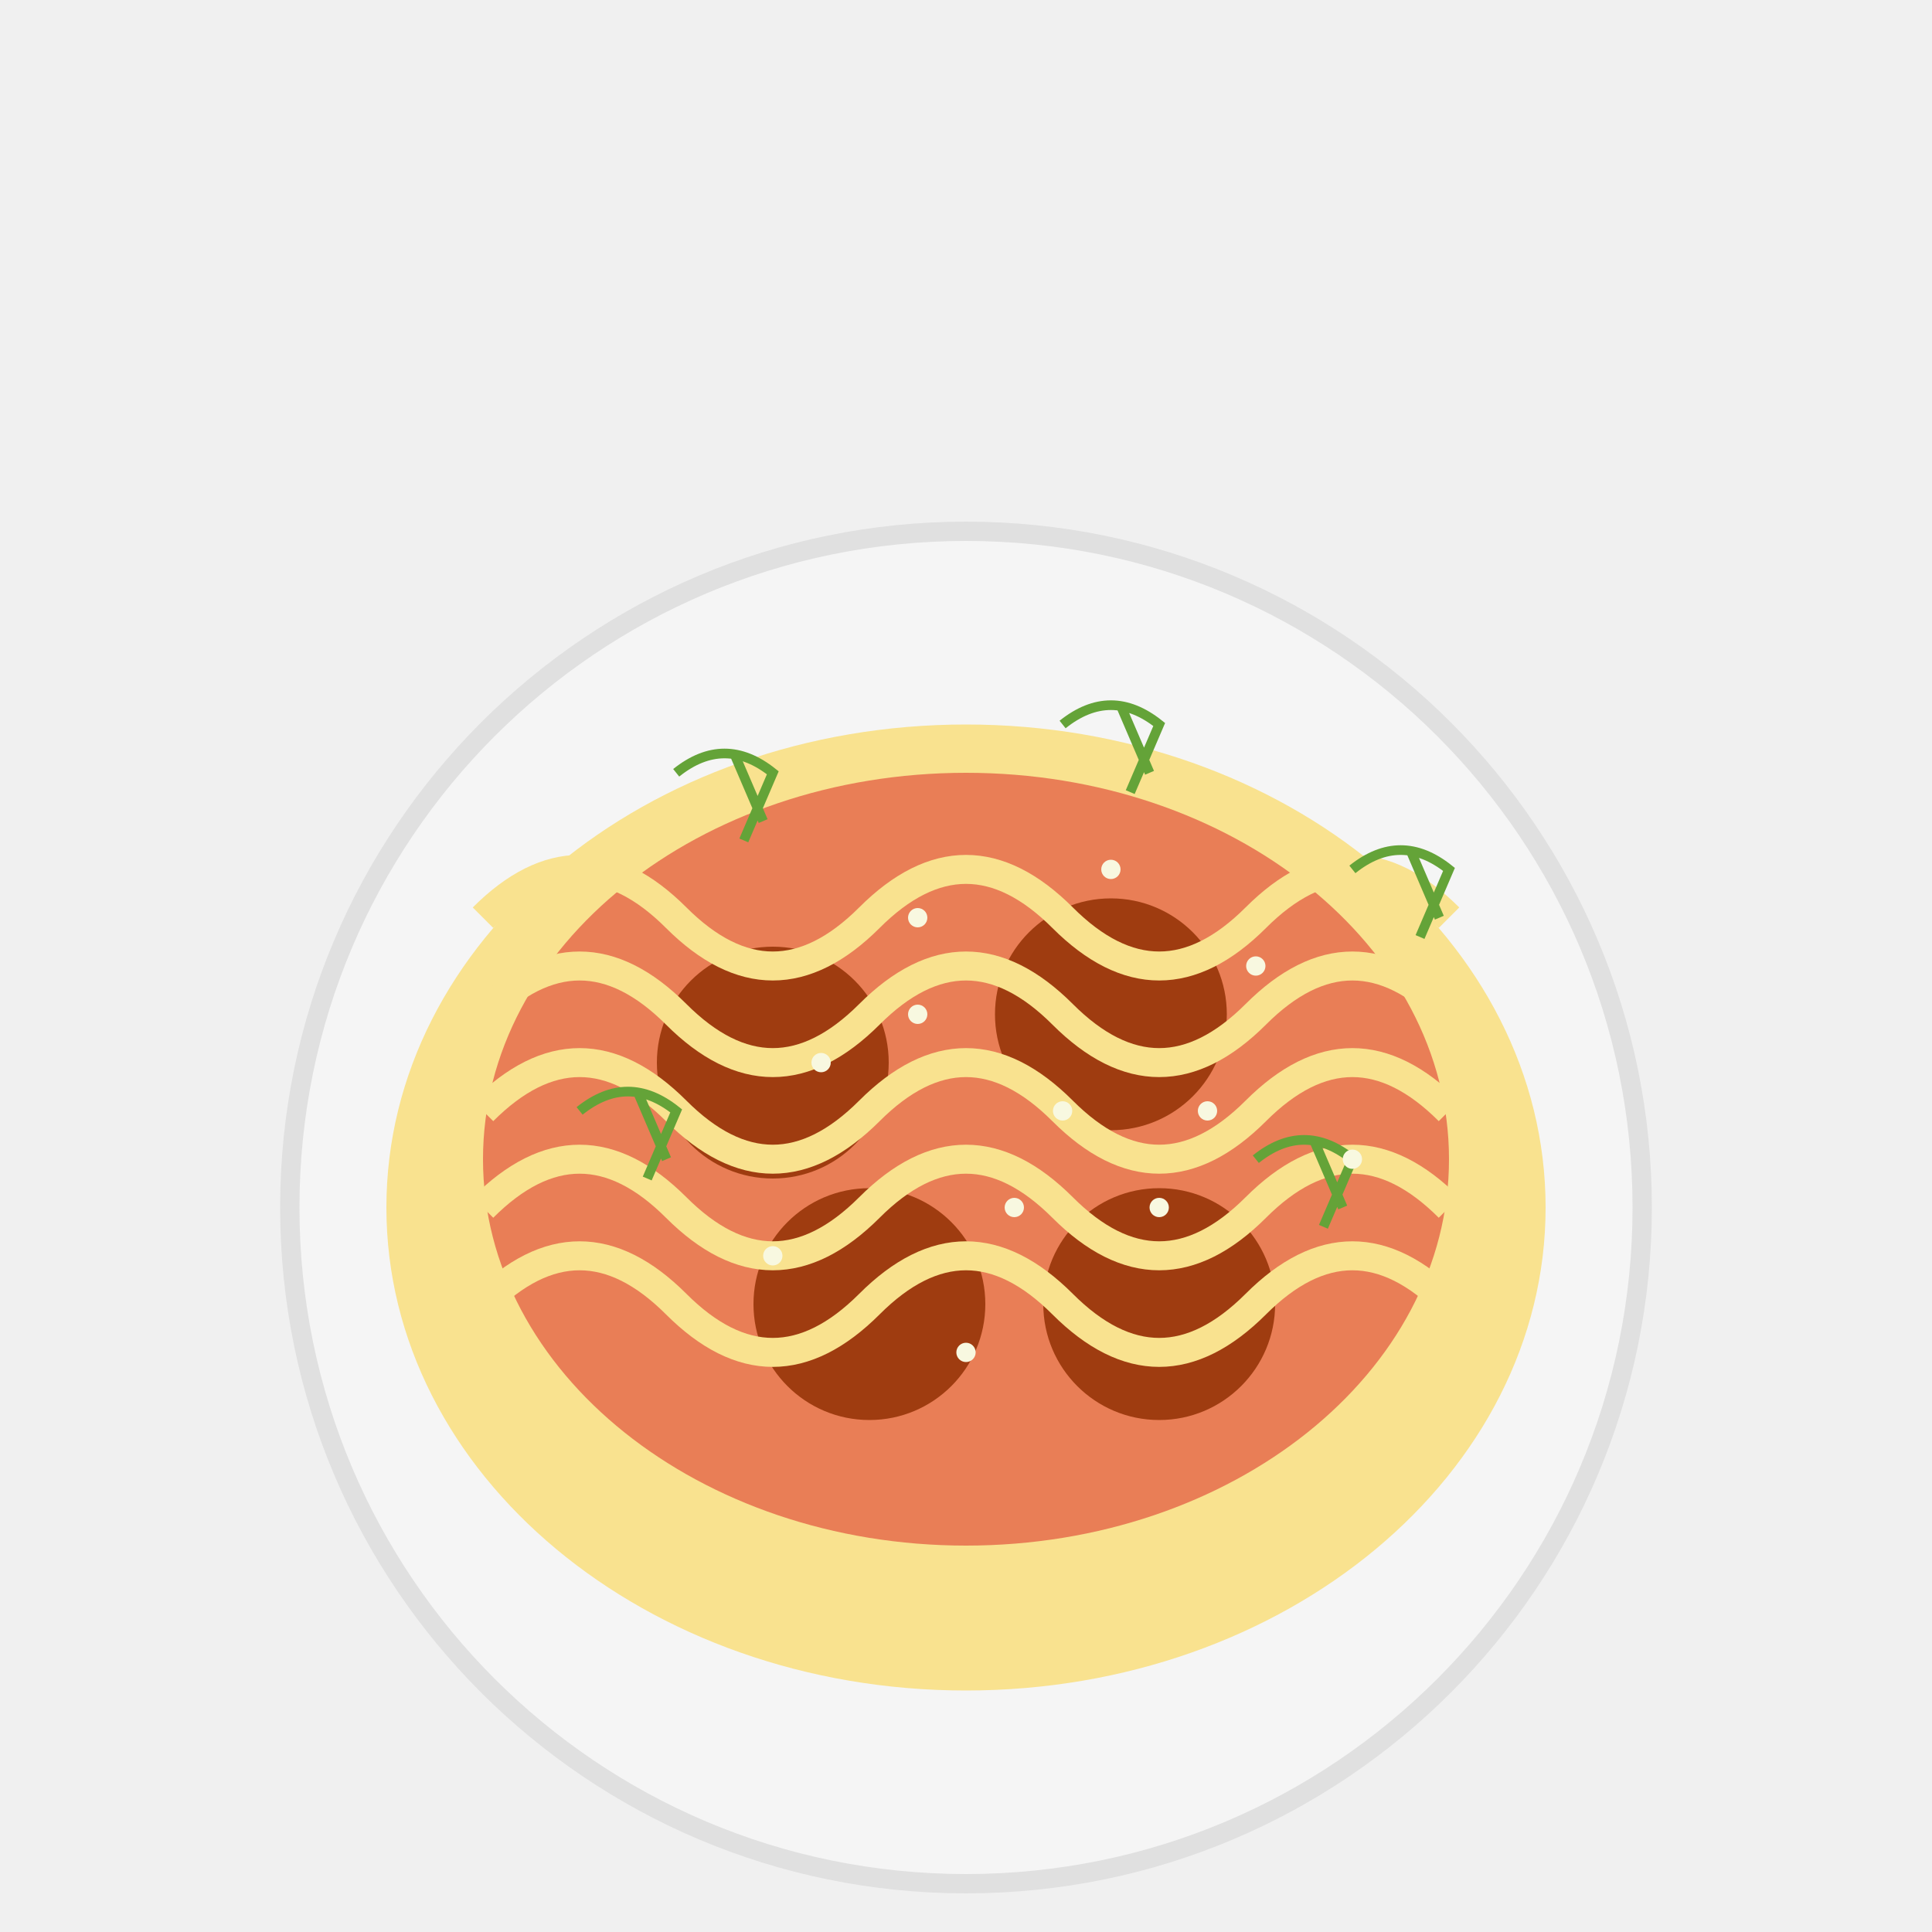
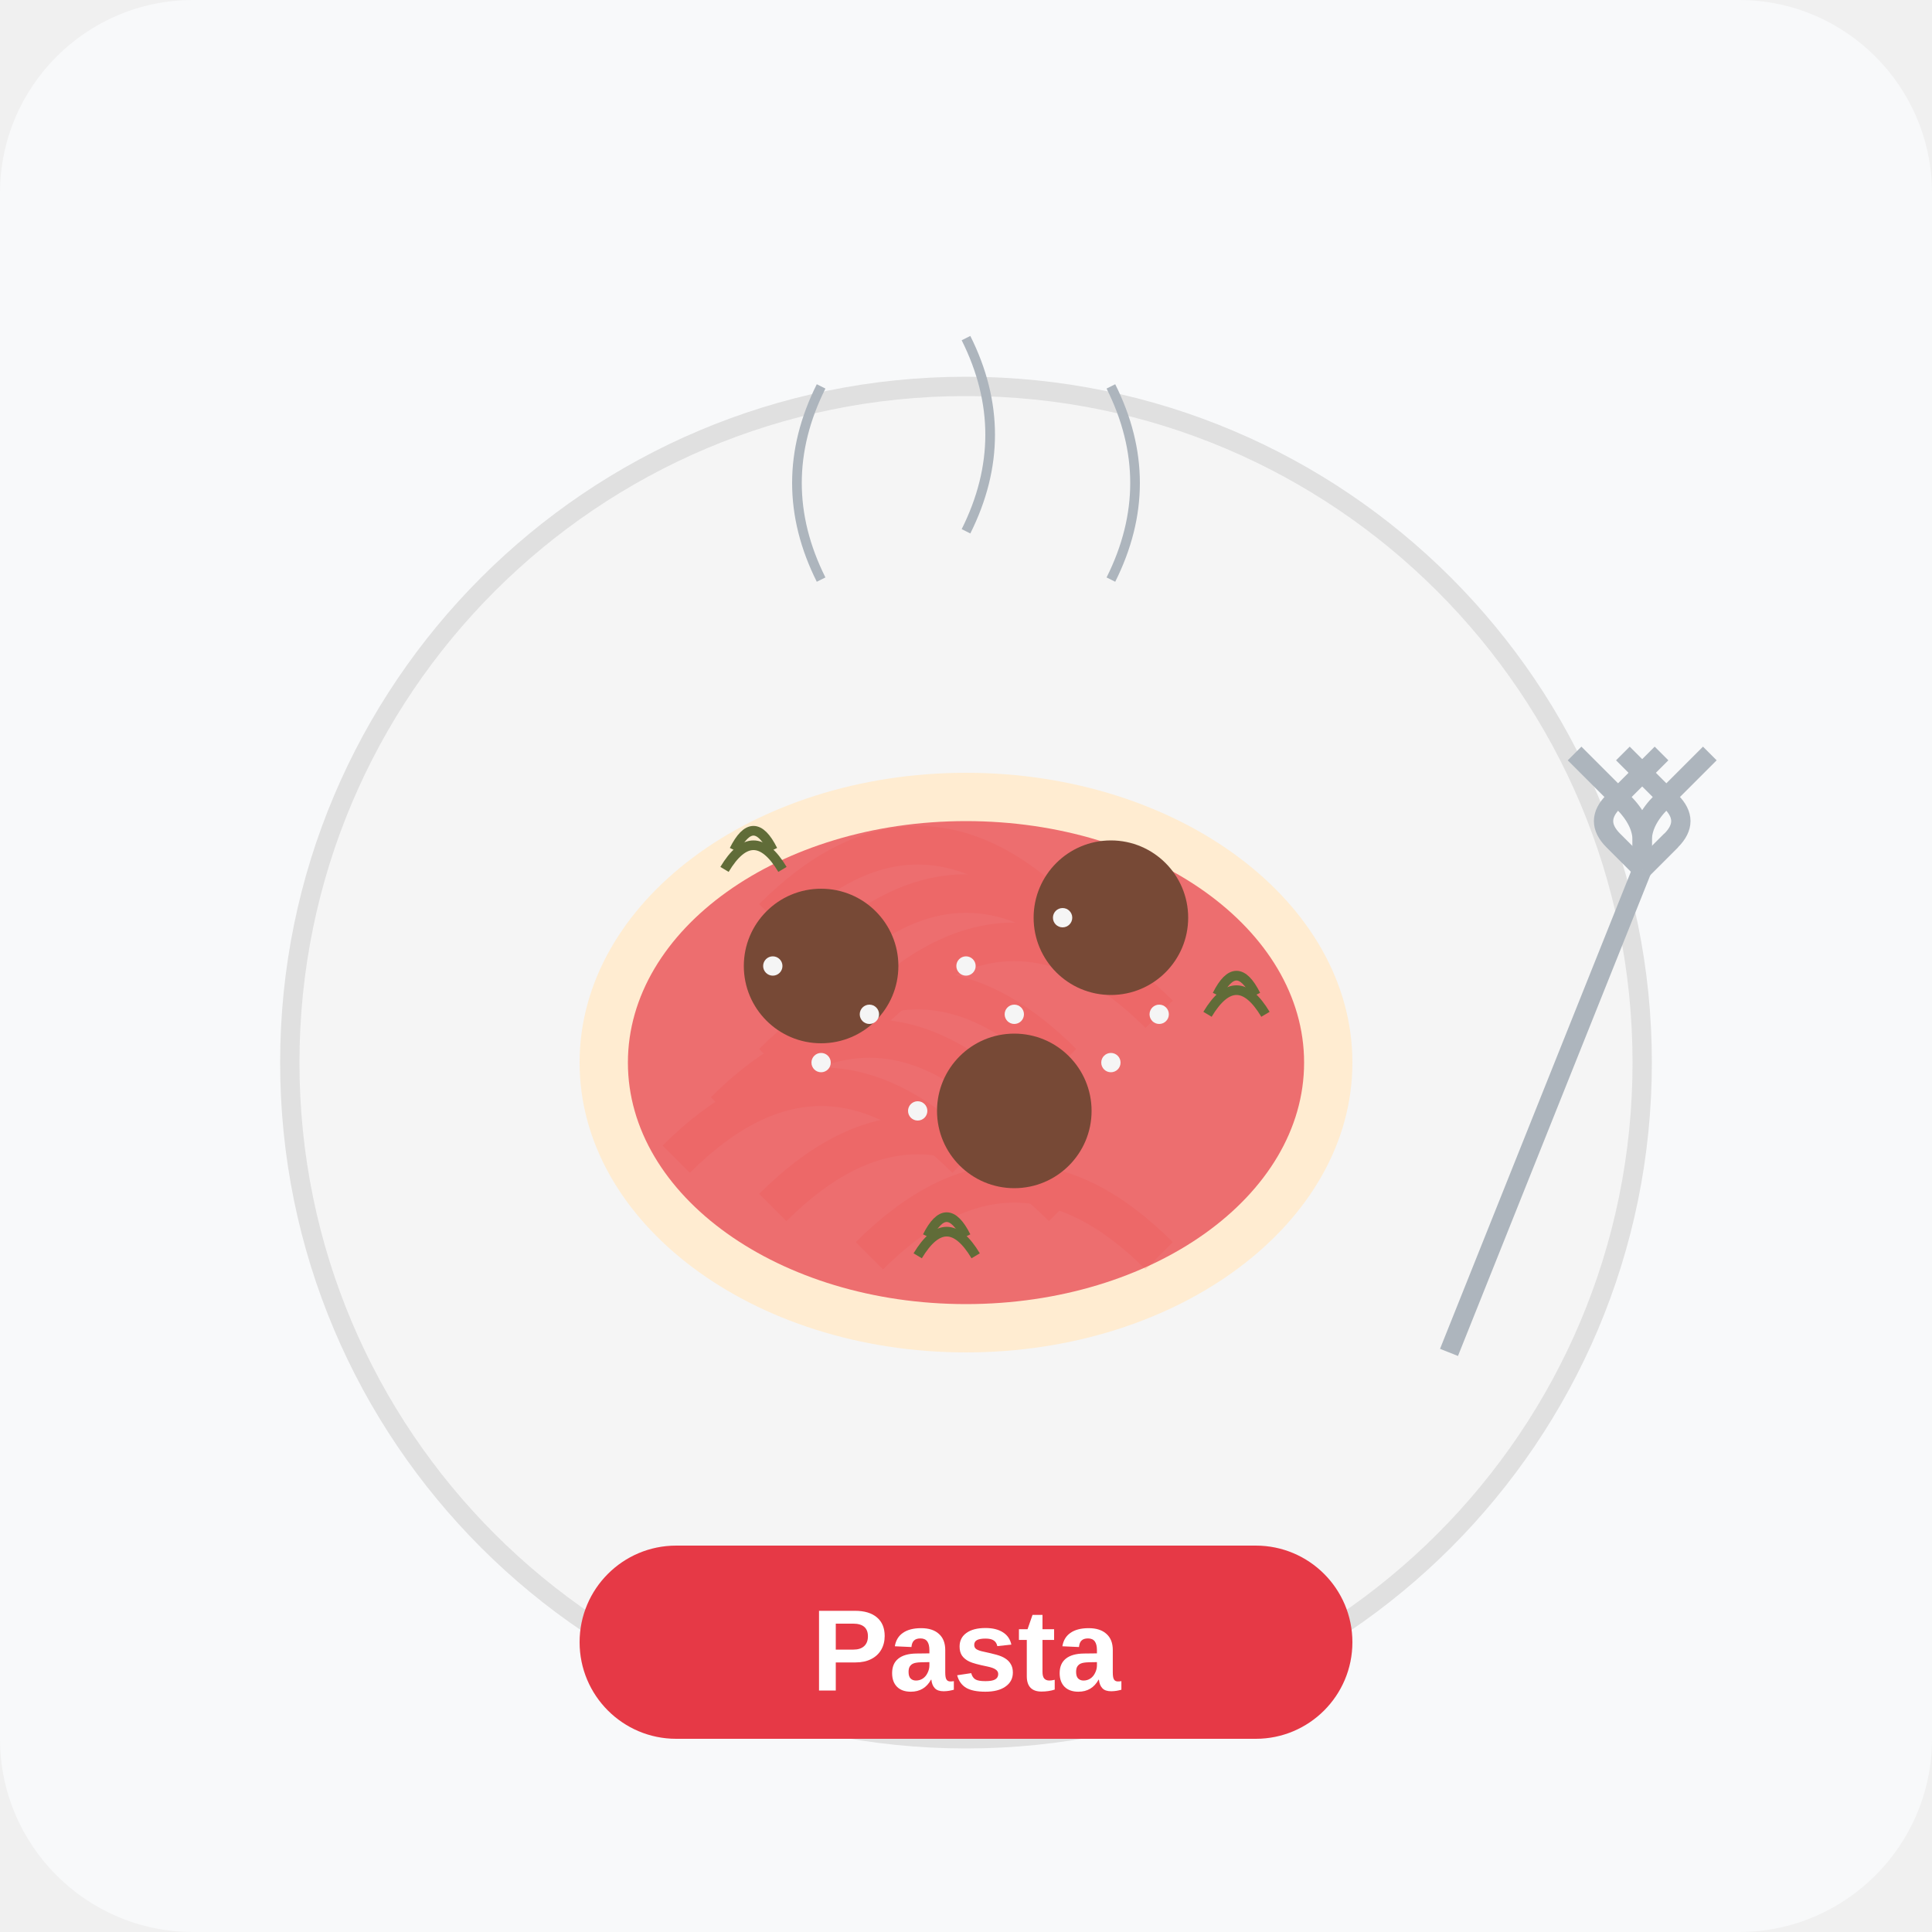
<svg xmlns="http://www.w3.org/2000/svg" width="200" height="200" viewBox="0 0 200 200">
-   <circle cx="100" cy="125" r="70" fill="#f5f5f5" stroke="#e0e0e0" stroke-width="2" />
-   <ellipse cx="100" cy="125" rx="60" ry="50" fill="#f9e28f" />
-   <ellipse cx="100" cy="120" rx="50" ry="40" fill="#de3c31" fill-opacity="0.6" />
-   <circle cx="80" cy="110" r="12" fill="#9f3c10" />
-   <circle cx="115" cy="105" r="12" fill="#9f3c10" />
-   <circle cx="90" cy="135" r="12" fill="#9f3c10" />
-   <circle cx="120" cy="135" r="12" fill="#9f3c10" />
-   <path d="M50,95 Q60,85 70,95 Q80,105 90,95 Q100,85 110,95 Q120,105 130,95 Q140,85 150,95" stroke="#f9e28f" stroke-width="3" fill="none" />
-   <path d="M50,105 Q60,95 70,105 Q80,115 90,105 Q100,95 110,105 Q120,115 130,105 Q140,95 150,105" stroke="#f9e28f" stroke-width="3" fill="none" />
-   <path d="M50,115 Q60,105 70,115 Q80,125 90,115 Q100,105 110,115 Q120,125 130,115 Q140,105 150,115" stroke="#f9e28f" stroke-width="3" fill="none" />
-   <path d="M50,125 Q60,115 70,125 Q80,135 90,125 Q100,115 110,125 Q120,135 130,125 Q140,115 150,125" stroke="#f9e28f" stroke-width="3" fill="none" />
-   <path d="M50,135 Q60,125 70,135 Q80,145 90,135 Q100,125 110,135 Q120,145 130,135 Q140,125 150,135" stroke="#f9e28f" stroke-width="3" fill="none" />
-   <path d="M70,80 Q75,76 80,80 L77,87 M76,78 L79,85" stroke="#64a338" stroke-width="1" fill="none" />
-   <path d="M110,75 Q115,71 120,75 L117,82 M116,73 L119,80" stroke="#64a338" stroke-width="1" fill="none" />
-   <path d="M140,90 Q145,86 150,90 L147,97 M146,88 L149,95" stroke="#64a338" stroke-width="1" fill="none" />
-   <path d="M60,115 Q65,111 70,115 L67,122 M66,113 L69,120" stroke="#64a338" stroke-width="1" fill="none" />
-   <path d="M130,120 Q135,116 140,120 L137,127 M136,118 L139,125" stroke="#64a338" stroke-width="1" fill="none" />
-   <circle cx="95" cy="95" r="1" fill="#f8f8e0" />
-   <circle cx="115" cy="90" r="1" fill="#f8f8e0" />
-   <circle cx="85" cy="110" r="1" fill="#f8f8e0" />
-   <circle cx="105" cy="125" r="1" fill="#f8f8e0" />
-   <circle cx="125" cy="115" r="1" fill="#f8f8e0" />
-   <circle cx="80" cy="130" r="1" fill="#f8f8e0" />
-   <circle cx="100" cy="140" r="1" fill="#f8f8e0" />
-   <circle cx="120" cy="125" r="1" fill="#f8f8e0" />
-   <circle cx="130" cy="100" r="1" fill="#f8f8e0" />
-   <circle cx="140" cy="120" r="1" fill="#f8f8e0" />
-   <circle cx="95" cy="105" r="1" fill="#f8f8e0" />
-   <circle cx="110" cy="115" r="1" fill="#f8f8e0" />
+   <rect x="0" y="0" width="200" height="200" fill="#f8f9fa" rx="20" />
+   <circle cx="100" cy="110" r="70" fill="#f5f5f5" stroke="#e0e0e0" stroke-width="2" />
+   <ellipse cx="100" cy="110" rx="40" ry="30" fill="#ffecd1" />
+   <path d="M80,95 Q95,80 110,95" stroke="#ffd7ba" stroke-width="4" fill="none" />
+   <path d="M85,100 Q100,85 115,100" stroke="#ffd7ba" stroke-width="4" fill="none" />
+   <path d="M90,105 Q105,90 120,105" stroke="#ffd7ba" stroke-width="4" fill="none" />
+   <path d="M80,110 Q95,95 110,110" stroke="#ffd7ba" stroke-width="4" fill="none" />
+   <path d="M75,115 Q90,100 105,115" stroke="#ffd7ba" stroke-width="4" fill="none" />
+   <path d="M70,120 Q85,105 100,120" stroke="#ffd7ba" stroke-width="4" fill="none" />
+   <path d="M80,125 Q95,110 110,125" stroke="#ffd7ba" stroke-width="4" fill="none" />
+   <path d="M90,130 Q105,115 120,130" stroke="#ffd7ba" stroke-width="4" fill="none" />
+   <ellipse cx="100" cy="110" rx="35" ry="25" fill="#e63946" fill-opacity="0.7" />
+   <circle cx="85" cy="100" r="8" fill="#774936" />
+   <circle cx="105" cy="115" r="8" fill="#774936" />
+   <circle cx="115" cy="95" r="8" fill="#774936" />
+   <path d="M75,90 Q78,85 81,90" stroke="#606c38" stroke-width="1" fill="none" />
+   <path d="M76,88 Q78,84 80,88" stroke="#606c38" stroke-width="1" fill="none" />
+   <path d="M125,105 Q128,100 131,105" stroke="#606c38" stroke-width="1" fill="none" />
+   <path d="M126,103 Q128,99 130,103" stroke="#606c38" stroke-width="1" fill="none" />
+   <path d="M95,130 Q98,125 101,130" stroke="#606c38" stroke-width="1" fill="none" />
+   <path d="M96,128 Q98,124 100,128" stroke="#606c38" stroke-width="1" fill="none" />
+   <circle cx="90" cy="105" r="1" fill="#f5f5f5" />
+   <circle cx="110" cy="95" r="1" fill="#f5f5f5" />
+   <circle cx="115" cy="110" r="1" fill="#f5f5f5" />
+   <circle cx="95" cy="115" r="1" fill="#f5f5f5" />
+   <circle cx="85" cy="110" r="1" fill="#f5f5f5" />
+   <circle cx="100" cy="100" r="1" fill="#f5f5f5" />
+   <circle cx="105" cy="105" r="1" fill="#f5f5f5" />
+   <circle cx="80" cy="100" r="1" fill="#f5f5f5" />
+   <circle cx="120" cy="105" r="1" fill="#f5f5f5" />
+   <path d="M150,140 L170,90" stroke="#adb5bd" stroke-width="2" fill="none" />
+   <path d="M170,90 L173,87" stroke="#adb5bd" stroke-width="2" fill="none" />
+   <path d="M170,90 L173,87 Q175,85 173,83 L168,78" stroke="#adb5bd" stroke-width="2" fill="none" />
+   <path d="M170,90 L167,87 Q165,85 167,83 L172,78" stroke="#adb5bd" stroke-width="2" fill="none" />
+   <path d="M170,90 L170,87 Q170,85 168,83 L163,78" stroke="#adb5bd" stroke-width="2" fill="none" />
+   <path d="M170,90 L170,87 Q170,85 172,83 L177,78" stroke="#adb5bd" stroke-width="2" fill="none" />
+   <path d="M85,60 Q80,50 85,40" stroke="#adb5bd" stroke-width="1" fill="none" />
+   <path d="M100,55 Q105,45 100,35" stroke="#adb5bd" stroke-width="1" fill="none" />
+   <path d="M115,60 Q120,50 115,40" stroke="#adb5bd" stroke-width="1" fill="none" />
+   <rect x="60" y="160" width="80" height="20" rx="10" fill="#e63946" />
+   <text x="100" y="175" font-family="Arial" font-size="12" font-weight="bold" text-anchor="middle" fill="#ffffff">Pasta</text>
</svg>
